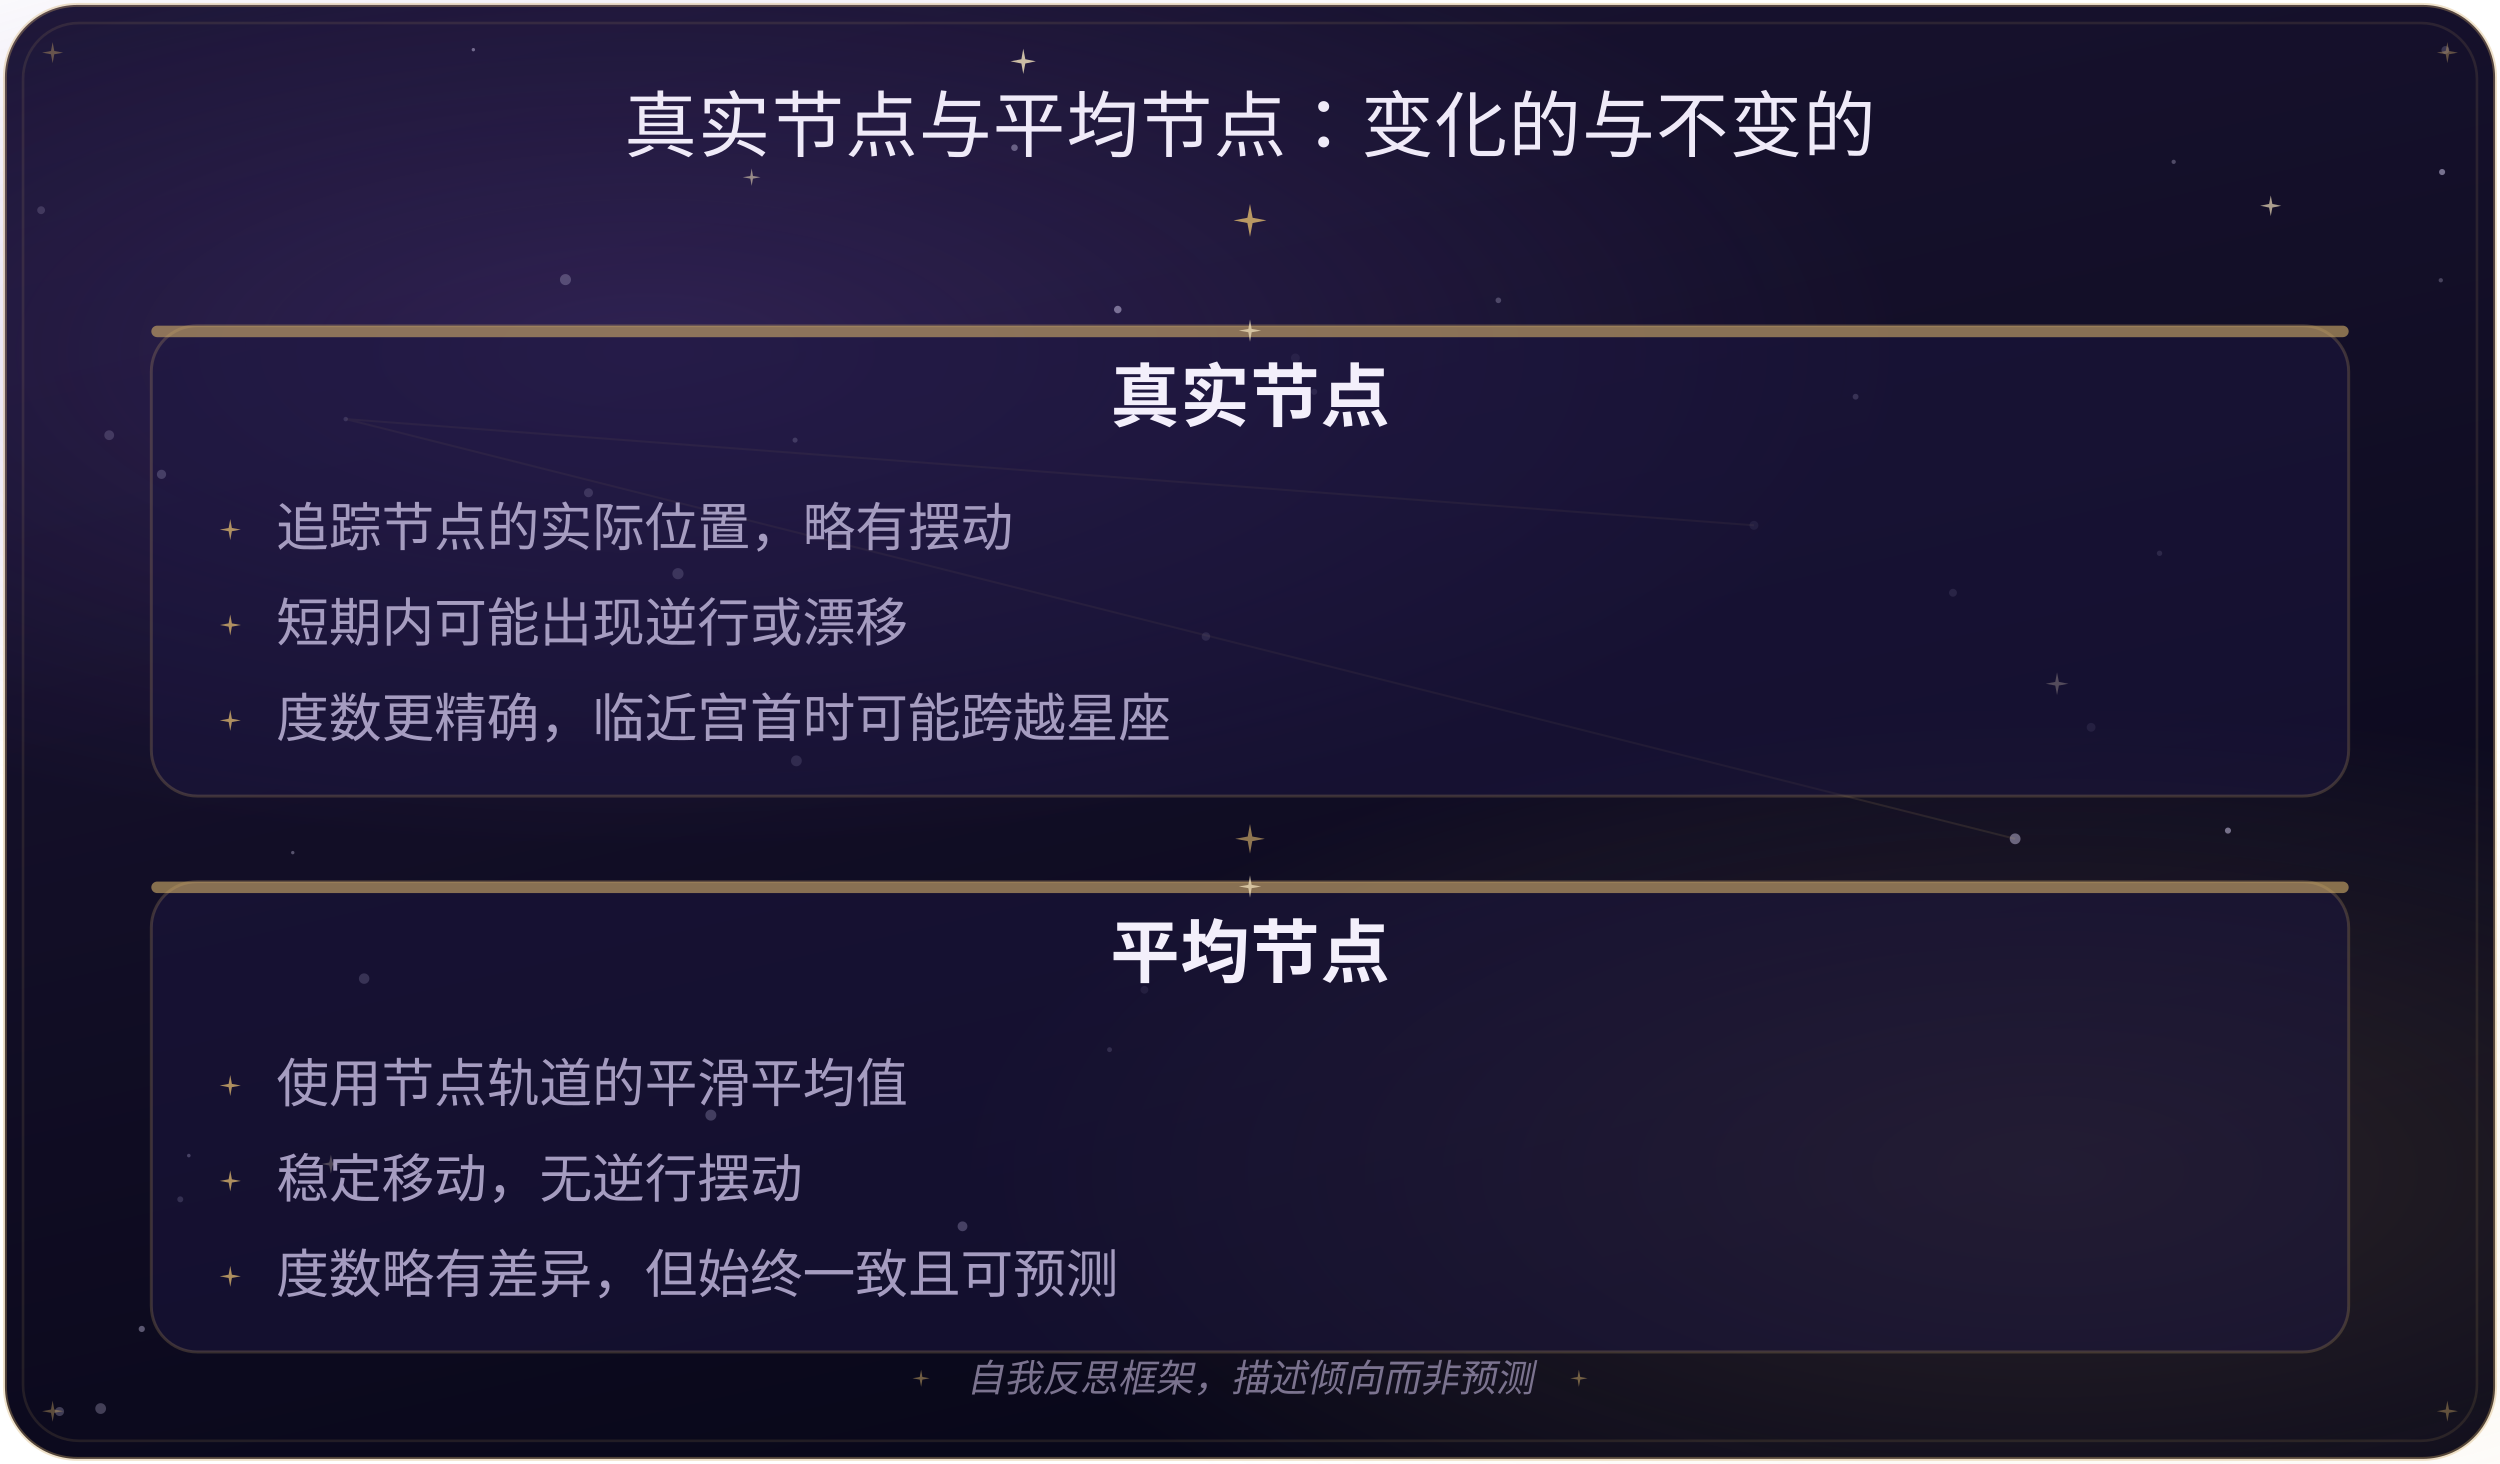
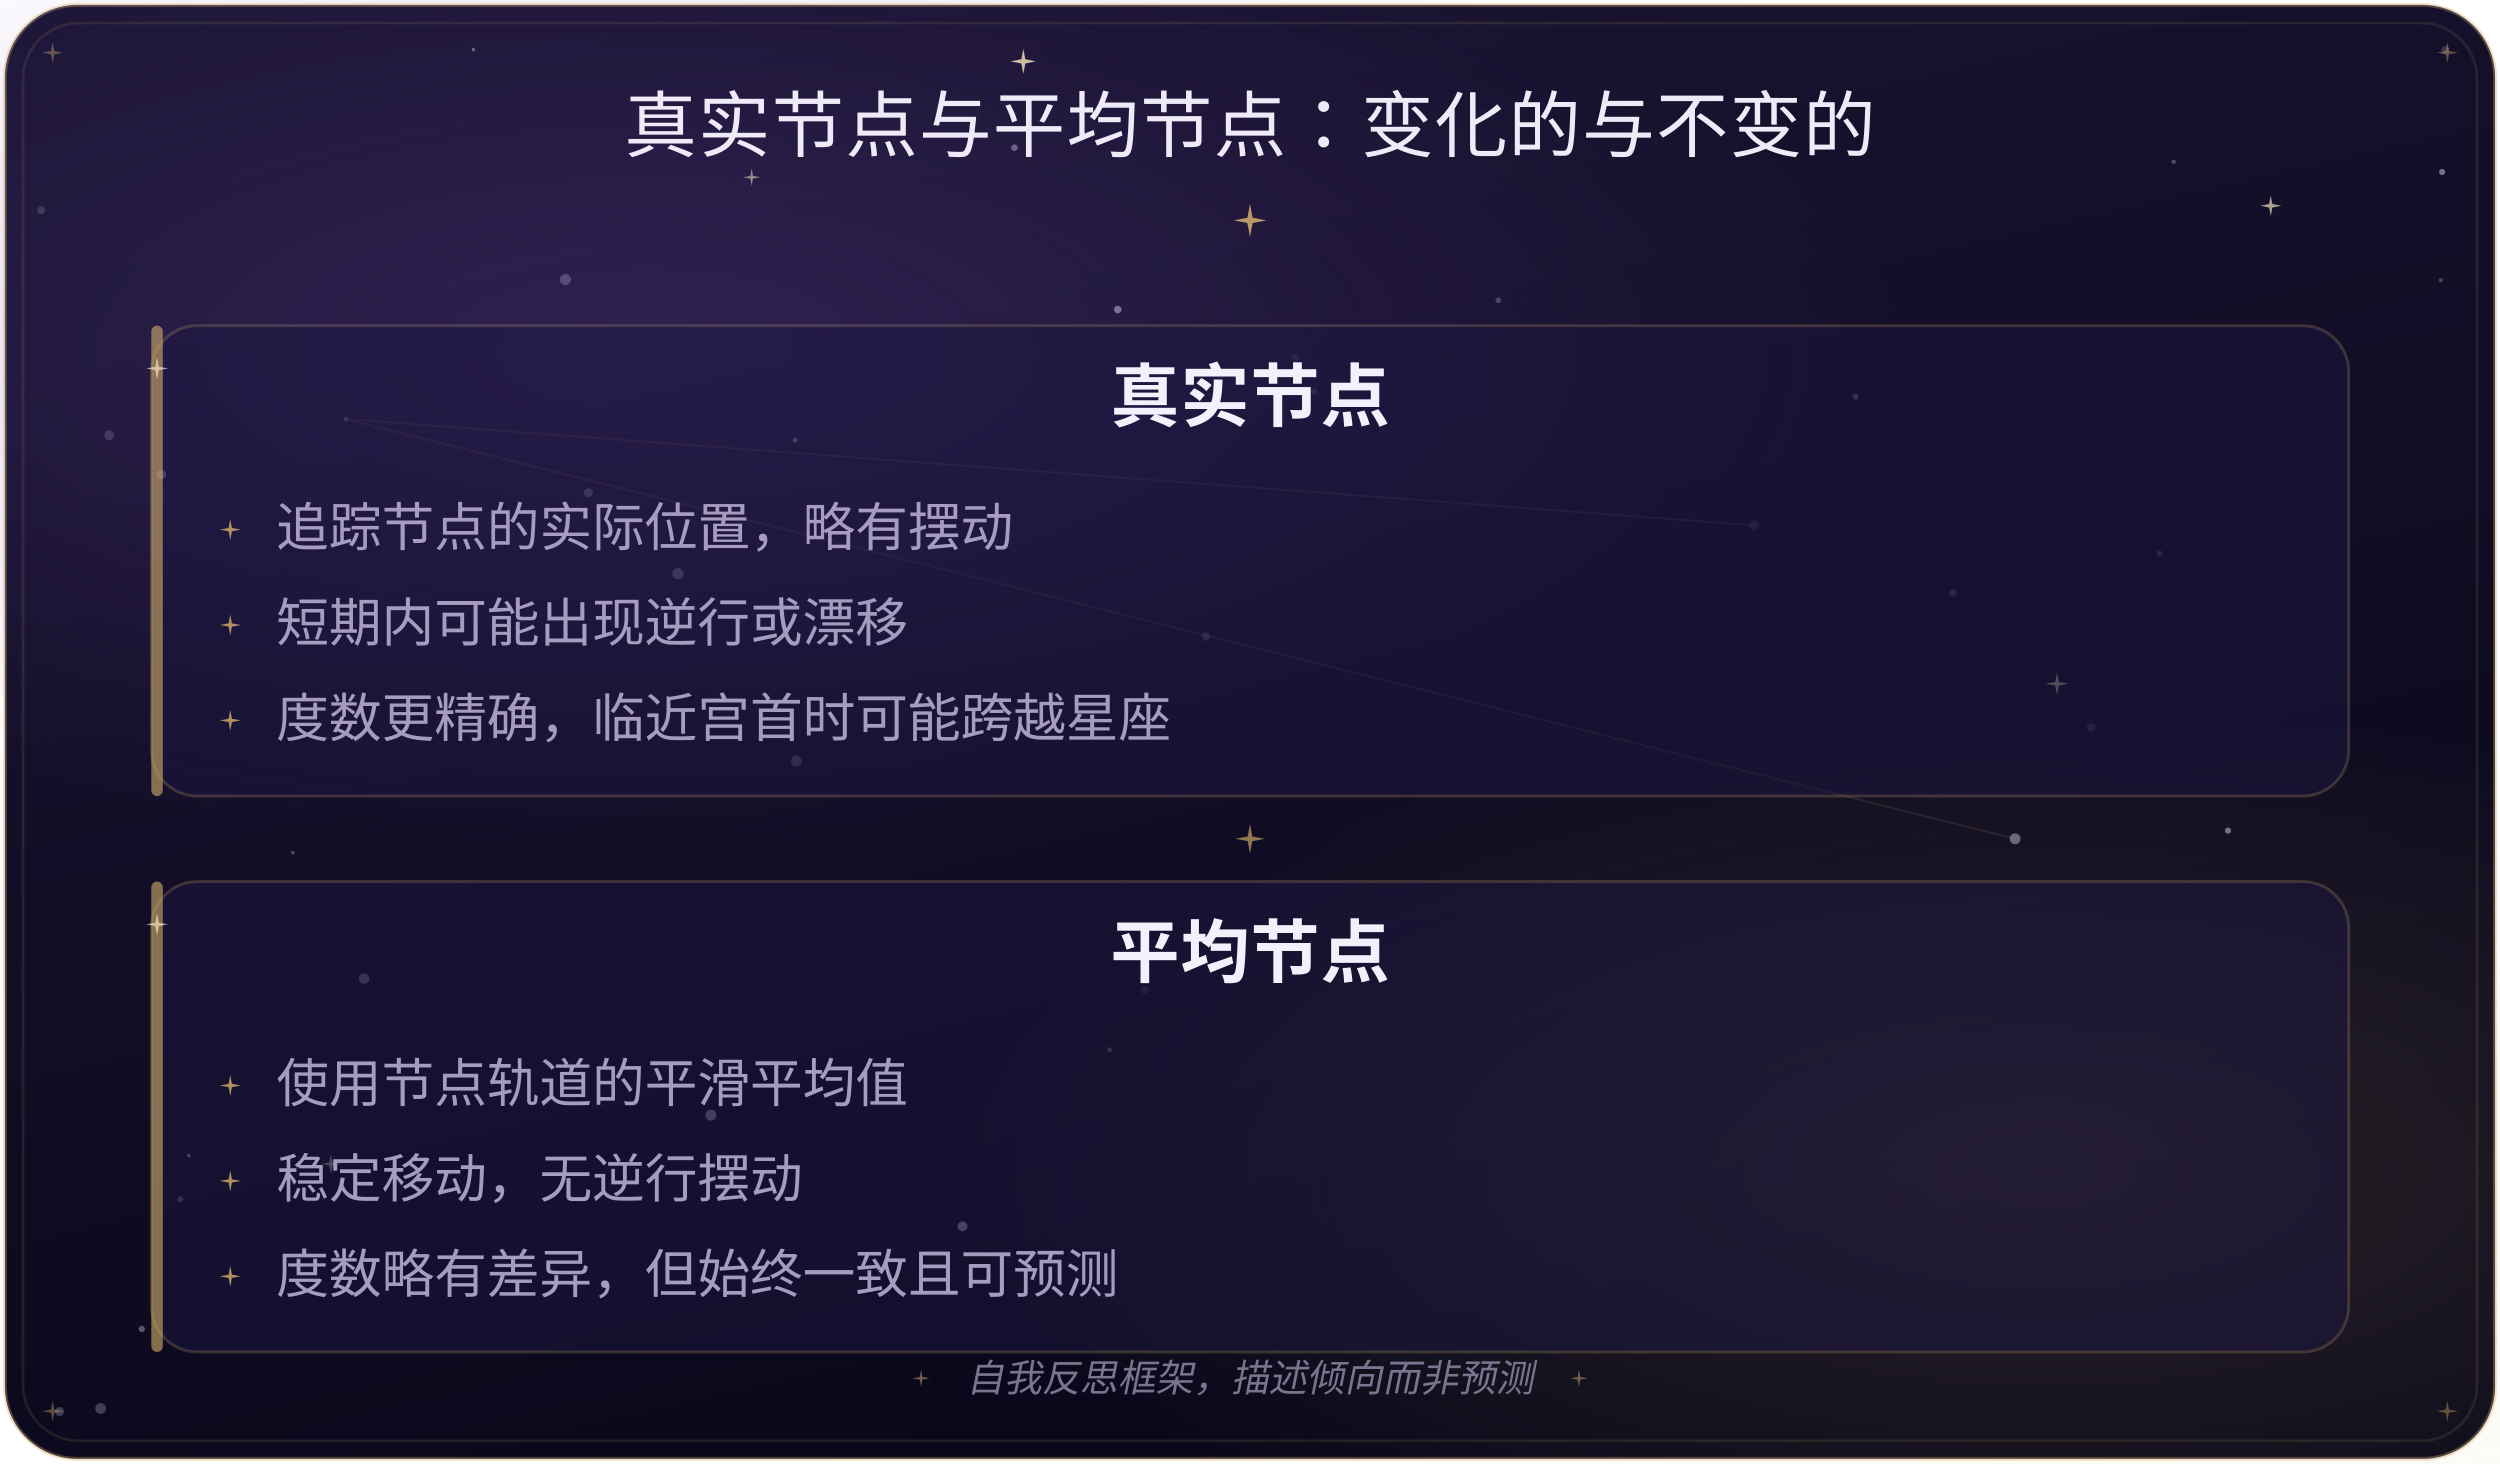
<svg xmlns="http://www.w3.org/2000/svg" viewBox="0 0 760 445" role="img" aria-label="真实节点与平均节点：变化的与不变的">
  <defs>
    <linearGradient id="bluenodeastrology1zh-panel" x1="0" y1="0" x2="0.4" y2="1">
      <stop offset="0" stop-color="#1a1433" />
      <stop offset="0.55" stop-color="#120e26" />
      <stop offset="1" stop-color="#09081a" />
    </linearGradient>
    <radialGradient id="bluenodeastrology1zh-foil" cx="0.42" cy="0.34" r="0.75">
      <stop offset="0" stop-color="#fbf0d2" />
      <stop offset="0.5" stop-color="#e8c882" />
      <stop offset="1" stop-color="#b8923f" />
    </radialGradient>
    <radialGradient id="bluenodeastrology1zh-glow" cx="0.5" cy="0.5" r="0.5">
      <stop offset="0" stop-color="#f6e6bf" />
      <stop offset="1" stop-color="#f6e6bf" stop-opacity="0" />
    </radialGradient>
    <radialGradient id="bluenodeastrology1zh-neb1" cx="0.5" cy="0.5" r="0.5">
      <stop offset="0" stop-color="#6f4bb0" stop-opacity="0.28" />
      <stop offset="1" stop-color="#6f4bb0" stop-opacity="0" />
    </radialGradient>
    <radialGradient id="bluenodeastrology1zh-neb2" cx="0.5" cy="0.5" r="0.5">
      <stop offset="0" stop-color="#d4af6a" stop-opacity="0.16" />
      <stop offset="1" stop-color="#d4af6a" stop-opacity="0" />
    </radialGradient>
    <linearGradient id="bluenodeastrology1zh-rule" x1="0" y1="0" x2="1" y2="0">
      <stop offset="0" stop-color="#d4af6a" stop-opacity="0" />
      <stop offset="0.5" stop-color="#d4af6a" stop-opacity="0.6" />
      <stop offset="1" stop-color="#d4af6a" stop-opacity="0" />
    </linearGradient>
  </defs>
  <rect x="1.5" y="1.5" width="757" height="442" rx="22" fill="url(#bluenodeastrology1zh-panel)" />
  <ellipse cx="198" cy="107" rx="380" ry="151" fill="url(#bluenodeastrology1zh-neb1)" />
  <ellipse cx="623" cy="356" rx="334" ry="142" fill="url(#bluenodeastrology1zh-neb2)" />
  <circle cx="660.8" cy="49.2" r="0.65" fill="#cfc8ea" opacity="0.32" />
  <circle cx="455.5" cy="91.3" r="0.86" fill="#cfc8ea" opacity="0.28" />
  <circle cx="308.4" cy="44.9" r="1.01" fill="#cfc8ea" opacity="0.41" />
  <circle cx="742.4" cy="52.3" r="0.93" fill="#cfc8ea" opacity="0.53" />
  <circle cx="18.1" cy="429.1" r="1.37" fill="#cfc8ea" opacity="0.27" />
  <circle cx="89.0" cy="259.2" r="0.52" fill="#cfc8ea" opacity="0.37" />
  <circle cx="337.3" cy="319.1" r="0.75" fill="#cfc8ea" opacity="0.30" />
  <circle cx="635.7" cy="221.1" r="1.33" fill="#cfc8ea" opacity="0.16" />
  <circle cx="339.8" cy="94.1" r="1.14" fill="#cfc8ea" opacity="0.50" />
  <circle cx="366.6" cy="193.5" r="1.28" fill="#cfc8ea" opacity="0.22" />
  <circle cx="677.3" cy="252.5" r="0.93" fill="#cfc8ea" opacity="0.52" />
  <circle cx="347.9" cy="300.9" r="1.18" fill="#cfc8ea" opacity="0.15" />
  <circle cx="49.1" cy="144.2" r="1.40" fill="#cfc8ea" opacity="0.45" />
  <circle cx="742.0" cy="85.2" r="0.66" fill="#cfc8ea" opacity="0.28" />
  <circle cx="292.6" cy="372.8" r="1.49" fill="#cfc8ea" opacity="0.52" />
  <circle cx="30.6" cy="428.2" r="1.64" fill="#cfc8ea" opacity="0.28" />
  <circle cx="241.7" cy="133.8" r="0.77" fill="#cfc8ea" opacity="0.39" />
  <circle cx="12.5" cy="63.9" r="1.19" fill="#cfc8ea" opacity="0.18" />
  <circle cx="57.4" cy="351.3" r="0.55" fill="#cfc8ea" opacity="0.52" />
  <circle cx="242.1" cy="231.3" r="1.65" fill="#cfc8ea" opacity="0.26" />
  <circle cx="110.7" cy="297.5" r="1.59" fill="#cfc8ea" opacity="0.36" />
  <circle cx="43.1" cy="404.0" r="0.95" fill="#cfc8ea" opacity="0.40" />
  <circle cx="656.5" cy="168.2" r="0.82" fill="#cfc8ea" opacity="0.24" />
  <circle cx="393.8" cy="108.8" r="1.34" fill="#cfc8ea" opacity="0.13" />
  <circle cx="178.9" cy="149.8" r="1.36" fill="#cfc8ea" opacity="0.34" />
  <circle cx="216.1" cy="339.0" r="1.67" fill="#cfc8ea" opacity="0.48" />
  <circle cx="593.7" cy="180.2" r="1.20" fill="#cfc8ea" opacity="0.20" />
  <circle cx="533.2" cy="159.7" r="1.35" fill="#cfc8ea" opacity="0.14" />
  <circle cx="743.4" cy="15.2" r="1.20" fill="#cfc8ea" opacity="0.20" />
  <circle cx="143.9" cy="15.1" r="0.52" fill="#cfc8ea" opacity="0.47" />
  <circle cx="206.1" cy="174.4" r="1.70" fill="#cfc8ea" opacity="0.34" />
  <circle cx="171.9" cy="85.0" r="1.68" fill="#cfc8ea" opacity="0.27" />
  <circle cx="54.8" cy="364.6" r="0.91" fill="#cfc8ea" opacity="0.33" />
  <circle cx="399.5" cy="119.1" r="0.94" fill="#cfc8ea" opacity="0.19" />
  <circle cx="105.1" cy="127.4" r="0.68" fill="#cfc8ea" opacity="0.30" />
  <circle cx="564.1" cy="120.6" r="0.89" fill="#cfc8ea" opacity="0.34" />
  <circle cx="612.6" cy="255.0" r="1.64" fill="#cfc8ea" opacity="0.46" />
  <circle cx="33.2" cy="132.3" r="1.49" fill="#cfc8ea" opacity="0.19" />
  <path d="M 311.076 14.8 L 311.7 18.0 L 314.9 18.648 L 311.7 19.3 L 311.076 22.5 L 310.5 19.3 L 307.2 18.648 L 310.5 18.0 Z" fill="#f6e6bf" opacity="0.796" />
  <path d="M 690.308 59.4 L 690.8 62.0 L 693.5 62.546 L 690.8 63.1 L 690.308 65.7 L 689.8 63.1 L 687.1 62.546 L 689.8 62.0 Z" fill="#f6e6bf" opacity="0.665" />
  <path d="M 625.338 204.4 L 625.9 207.3 L 628.8 207.853 L 625.9 208.4 L 625.338 211.3 L 624.8 208.4 L 621.9 207.853 L 624.8 207.3 Z" fill="#f6e6bf" opacity="0.535" />
  <path d="M 228.505 51.2 L 228.9 53.5 L 231.2 53.876 L 228.9 54.3 L 228.505 56.5 L 228.1 54.3 L 225.8 53.876 L 228.1 53.5 Z" fill="#f6e6bf" opacity="0.549" />
  <path d="M 100.596 351.0 L 101.1 353.4 L 103.5 353.863 L 101.1 354.3 L 100.596 356.8 L 100.1 354.3 L 97.7 353.863 L 100.1 353.4 Z" fill="#f6e6bf" opacity="0.505" />
  <path d="M 533.2 159.7 L 105.1 127.4 L 612.6 255.0" fill="none" stroke="#d4af6a" stroke-width="0.6" opacity="0.12" />
  <rect x="1.5" y="1.5" width="757" height="442" rx="22" fill="none" stroke="#d4af6a" stroke-opacity="0.34" stroke-width="1.2" />
  <rect x="7" y="7" width="746" height="431" rx="17" fill="none" stroke="#d4af6a" stroke-opacity="0.12" stroke-width="0.8" />
  <path d="M 16 12.8 L 16.5 15.5 L 19.2 16 L 16.5 16.5 L 16 19.2 L 15.5 16.5 L 12.8 16 L 15.5 15.5 Z" fill="#d4af6a" opacity="0.4" />
  <path d="M 744 12.8 L 744.5 15.5 L 747.2 16 L 744.5 16.5 L 744 19.2 L 743.5 16.5 L 740.8 16 L 743.5 15.5 Z" fill="#d4af6a" opacity="0.4" />
  <path d="M 16 425.8 L 16.5 428.5 L 19.2 429 L 16.5 429.5 L 16 432.2 L 15.5 429.5 L 12.8 429 L 15.5 428.5 Z" fill="#d4af6a" opacity="0.4" />
  <path d="M 744 425.8 L 744.5 428.5 L 747.2 429 L 744.5 429.5 L 744 432.2 L 743.5 429.5 L 740.8 429 L 743.5 428.5 Z" fill="#d4af6a" opacity="0.4" />
  <text x="380" y="46" text-anchor="middle" font-family="Georgia, 'Times New Roman', serif" font-size="22" letter-spacing="0.4" fill="#efeaf8">真实节点与平均节点：变化的与不变的</text>
  <line x1="230" y1="67" x2="368" y2="67" stroke="url(#bluenodeastrology1zh-rule)" stroke-width="1" />
  <line x1="392" y1="67" x2="530" y2="67" stroke="url(#bluenodeastrology1zh-rule)" stroke-width="1" />
  <path d="M 380 62.0 L 380.8 66.2 L 385.0 67 L 380.8 67.8 L 380 72.0 L 379.2 67.8 L 375.0 67 L 379.2 66.2 Z" fill="#d4af6a" opacity="0.85" />
  <rect x="46" y="99" width="668" height="143.0" rx="14" fill="#1d1740" fill-opacity="0.5" stroke="#d4af6a" stroke-opacity="0.22" stroke-width="0.9" />
-   <rect x="46" y="99" width="668" height="3.5" rx="1.8" fill="#d4af6a" fill-opacity="0.6" />
-   <path d="M 380 97.1 L 380.5 100.0 L 383.4 100.5 L 380.5 101.0 L 380 103.9 L 379.5 101.0 L 376.6 100.5 L 379.5 100.0 Z" fill="#f6e6bf" opacity="0.7" />
+   <rect x="46" y="99" width="3.5" height="143.0" rx="1.8" fill="#d4af6a" fill-opacity="0.6" />
+   <path d="M 47.75 108.6 L 48.3 111.5 L 51.1 112 L 48.3 112.5 L 47.75 115.4 L 47.2 112.5 L 44.4 112 L 47.2 111.5 Z" fill="#f6e6bf" opacity="0.7" />
  <text x="380" y="128.0" text-anchor="middle" font-family="Georgia, 'Times New Roman', serif" font-size="21" font-weight="700" letter-spacing="0.3" fill="#f3effb">真实节点</text>
  <path d="M 70 157.8 L 70.5 160.5 L 73.2 161 L 70.5 161.5 L 70 164.2 L 69.5 161.5 L 66.8 161 L 69.5 160.5 Z" fill="#d4af6a" opacity="0.8" />
  <text x="84" y="166.0" font-family="Helvetica, Arial, sans-serif" font-size="16" fill="#a59cc0">追踪节点的实际位置，略有摆动</text>
  <path d="M 70 186.8 L 70.5 189.5 L 73.2 190 L 70.5 190.5 L 70 193.2 L 69.5 190.5 L 66.8 190 L 69.5 189.5 Z" fill="#d4af6a" opacity="0.8" />
  <text x="84" y="195.0" font-family="Helvetica, Arial, sans-serif" font-size="16" fill="#a59cc0">短期内可能出现逆行或漂移</text>
  <path d="M 70 215.8 L 70.5 218.5 L 73.2 219 L 70.5 219.5 L 70 222.2 L 69.5 219.5 L 66.8 219 L 69.5 218.5 Z" fill="#d4af6a" opacity="0.8" />
  <text x="84" y="224.0" font-family="Helvetica, Arial, sans-serif" font-size="16" fill="#a59cc0">度数更精确，临近宫首时可能跨越星座</text>
  <path d="M 380 250.5 L 380.7 254.3 L 384.5 255 L 380.7 255.7 L 380 259.5 L 379.3 255.7 L 375.5 255 L 379.3 254.3 Z" fill="#d4af6a" opacity="0.65" />
  <rect x="46" y="268" width="668" height="143.0" rx="14" fill="#1d1740" fill-opacity="0.5" stroke="#d4af6a" stroke-opacity="0.22" stroke-width="0.9" />
-   <rect x="46" y="268" width="668" height="3.5" rx="1.8" fill="#d4af6a" fill-opacity="0.6" />
-   <path d="M 380 266.1 L 380.5 269.0 L 383.4 269.5 L 380.5 270.0 L 380 272.9 L 379.5 270.0 L 376.6 269.5 L 379.5 269.0 Z" fill="#f6e6bf" opacity="0.7" />
+   <rect x="46" y="268" width="3.5" height="143.0" rx="1.8" fill="#d4af6a" fill-opacity="0.6" />
+   <path d="M 47.75 277.6 L 48.3 280.5 L 51.1 281 L 48.3 281.5 L 47.75 284.4 L 47.2 281.5 L 44.4 281 L 47.2 280.5 Z" fill="#f6e6bf" opacity="0.7" />
  <text x="380" y="297.0" text-anchor="middle" font-family="Georgia, 'Times New Roman', serif" font-size="21" font-weight="700" letter-spacing="0.3" fill="#f3effb">平均节点</text>
  <path d="M 70 326.8 L 70.5 329.5 L 73.2 330 L 70.5 330.5 L 70 333.2 L 69.5 330.5 L 66.8 330 L 69.5 329.5 Z" fill="#d4af6a" opacity="0.8" />
  <text x="84" y="335.0" font-family="Helvetica, Arial, sans-serif" font-size="16" fill="#a59cc0">使用节点轨道的平滑平均值</text>
  <path d="M 70 355.8 L 70.5 358.5 L 73.2 359 L 70.5 359.5 L 70 362.2 L 69.5 359.5 L 66.8 359 L 69.5 358.5 Z" fill="#d4af6a" opacity="0.8" />
  <text x="84" y="364.0" font-family="Helvetica, Arial, sans-serif" font-size="16" fill="#a59cc0">稳定移动，无逆行摆动</text>
  <path d="M 70 384.8 L 70.5 387.5 L 73.2 388 L 70.5 388.5 L 70 391.2 L 69.5 388.5 L 66.8 388 L 69.5 387.5 Z" fill="#d4af6a" opacity="0.8" />
  <text x="84" y="393.0" font-family="Helvetica, Arial, sans-serif" font-size="16" fill="#a59cc0">度数略有差异，但始终一致且可预测</text>
  <path d="M 280.025 416.4 L 280.4 418.6 L 282.6 419 L 280.4 419.4 L 280.025 421.6 L 279.6 419.4 L 277.4 419 L 279.6 418.6 Z" fill="#d4af6a" opacity="0.5" />
  <text x="380" y="423" text-anchor="middle" font-family="Georgia, 'Times New Roman', serif" font-style="italic" font-size="11.5" fill="#7b738f">自我反思框架，描述倾向而非预测</text>
  <path d="M 479.975 416.4 L 480.4 418.6 L 482.6 419 L 480.4 419.4 L 479.975 421.6 L 479.6 419.4 L 477.4 419 L 479.6 418.6 Z" fill="#d4af6a" opacity="0.5" />
</svg>
